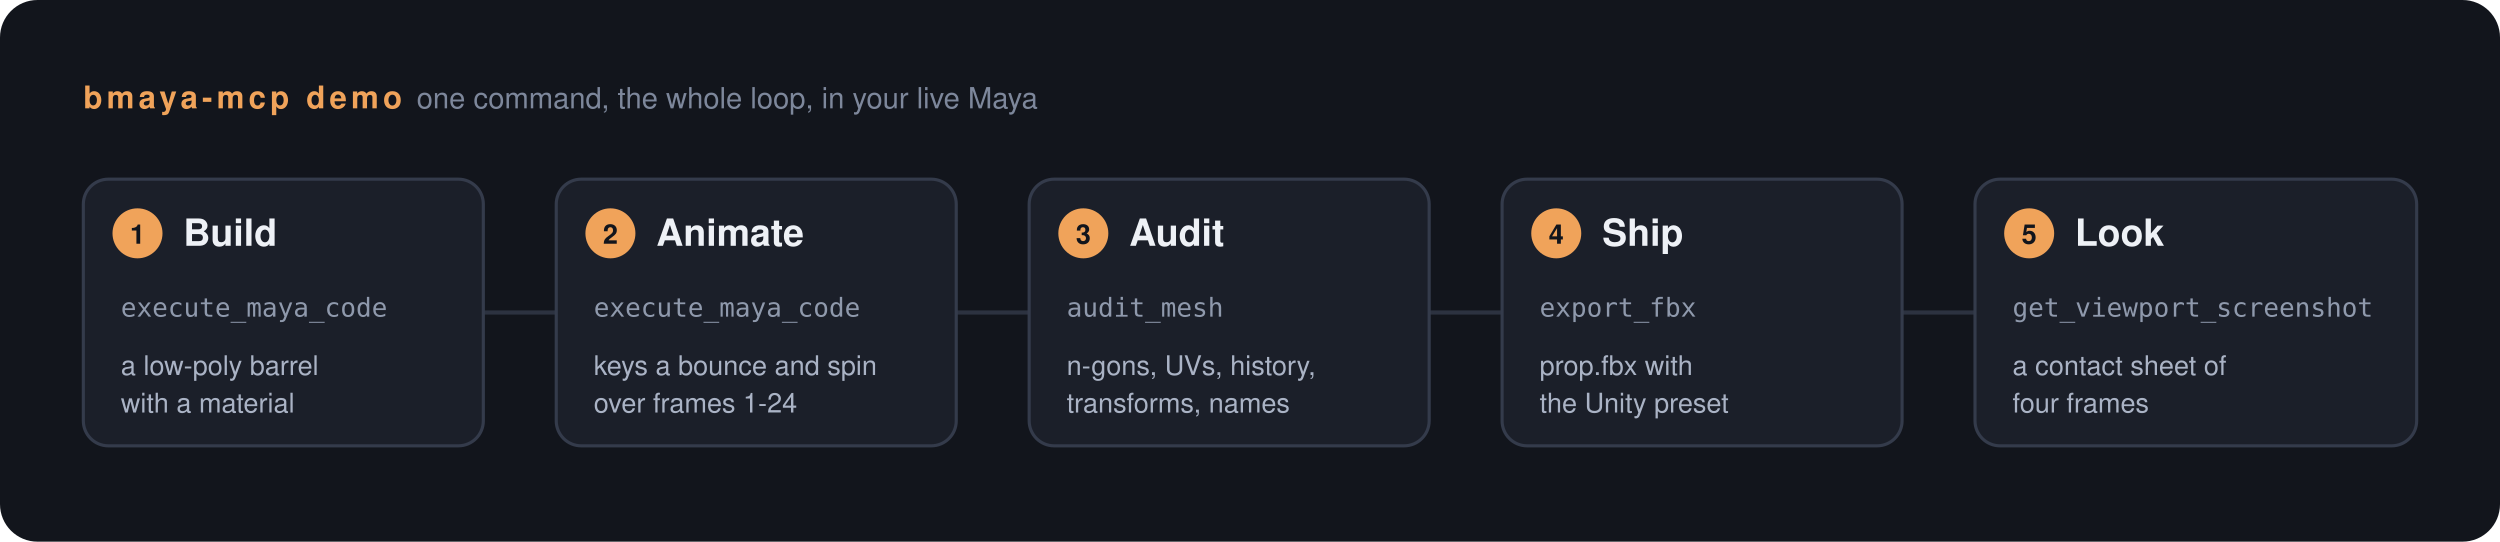
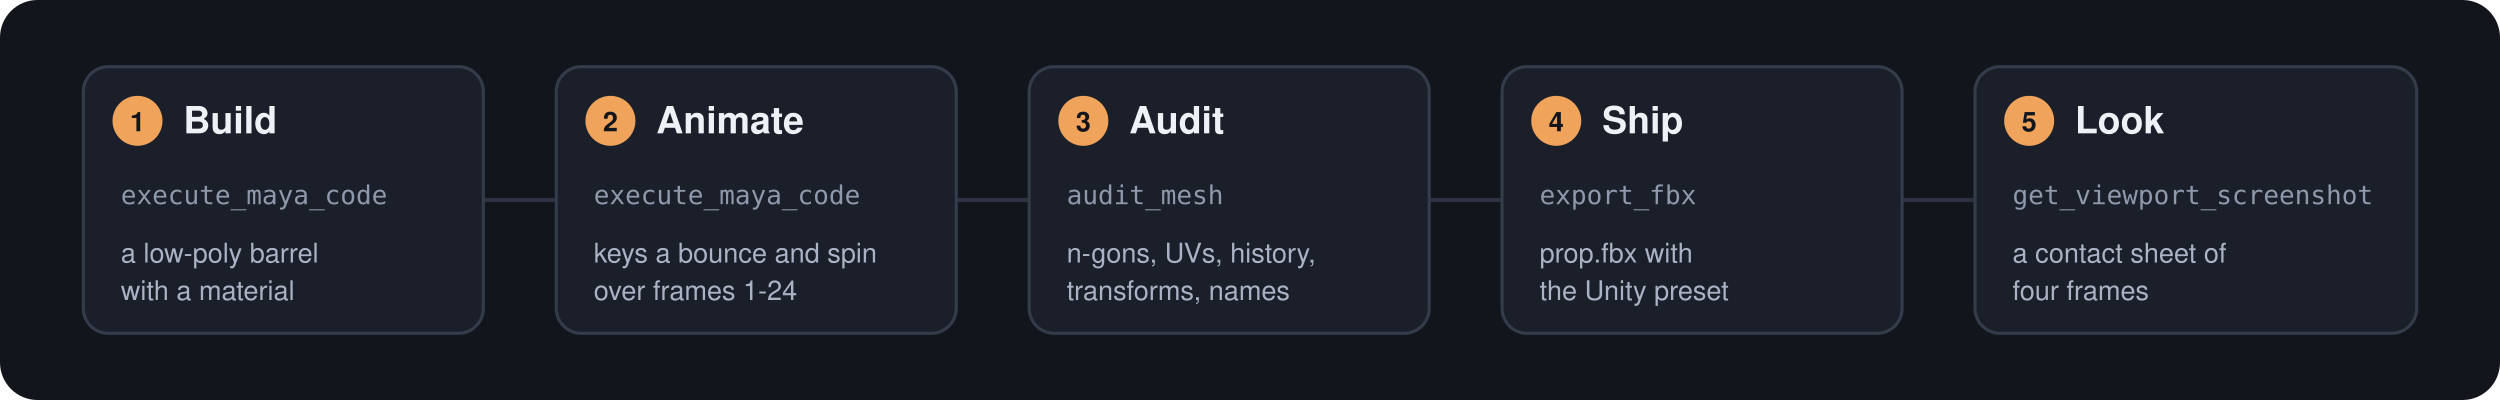
- <svg xmlns="http://www.w3.org/2000/svg" width="1200" height="260" viewBox="0 0 1200 260" font-family="Segoe UI, -apple-system, Helvetica, Arial, sans-serif">
+ <svg xmlns="http://www.w3.org/2000/svg" width="1200" height="192" viewBox="0 54 1200 192" font-family="Segoe UI, -apple-system, Helvetica, Arial, sans-serif">
  <defs>
    <style>
      .step { fill: #1b1f29; stroke: #343b4b; stroke-width: 1.5; }
      .num { font-size: 13px; font-weight: 700; fill: #12151c; }
      .title { font-size: 18px; font-weight: 700; fill: #eef1f6; }
      .mono { font-family: Cascadia Code, Consolas, Menlo, monospace; font-size: 12.5px; fill: #8f99ac; }
      .glow { animation: glow 5s linear infinite; opacity: 0; }
      .g1 { animation-delay: 0s; }
      .g2 { animation-delay: 1s; }
      .g3 { animation-delay: 2s; }
      .g4 { animation-delay: 3s; }
      .g5 { animation-delay: 4s; }
      @keyframes glow { 0% { opacity: 0; } 4%, 18% { opacity: 1; } 24%, 100% { opacity: 0; } }
      @media (prefers-reduced-motion: reduce) { .glow { animation: none; } }
    </style>
  </defs>
-   <rect width="1200" height="260" rx="18" fill="#12151c" />
-   <text x="40" y="52" font-size="15" font-weight="600" fill="#f0a35a" letter-spacing="2">bmaya-mcp demo</text>
-   <text x="200" y="52" font-size="14" fill="#7d879b">one command, the whole loop, in your live Maya</text>
+   <rect y="54" width="1200" height="192" rx="18" fill="#12151c" />
  <line x1="60" y1="150" x2="1140" y2="150" stroke="#2c3240" stroke-width="2" />
  <g>
    <rect class="glow g1" x="36" y="82" width="200" height="136" rx="14" fill="none" stroke="#f0a35a" stroke-width="2" />
    <rect class="step" x="40" y="86" width="192" height="128" rx="12" />
    <circle cx="66" cy="112" r="12" fill="#f0a35a" />
    <text class="num" x="66" y="117" text-anchor="middle">1</text>
    <text class="title" x="88" y="118">Build</text>
    <text class="mono" x="58" y="152">execute_maya_code</text>
    <text x="58" y="180" font-size="13" fill="#aab3c5">a low-poly barrel</text>
    <text x="58" y="198" font-size="13" fill="#aab3c5">with a material</text>
  </g>
  <g>
    <rect class="glow g2" x="263" y="82" width="200" height="136" rx="14" fill="none" stroke="#f0a35a" stroke-width="2" />
    <rect class="step" x="267" y="86" width="192" height="128" rx="12" />
    <circle cx="293" cy="112" r="12" fill="#f0a35a" />
    <text class="num" x="293" y="117" text-anchor="middle">2</text>
    <text class="title" x="315" y="118">Animate</text>
    <text class="mono" x="285" y="152">execute_maya_code</text>
    <text x="285" y="180" font-size="13" fill="#aab3c5">keys a bounce and spin</text>
    <text x="285" y="198" font-size="13" fill="#aab3c5">over frames 1-24</text>
  </g>
  <g>
    <rect class="glow g3" x="490" y="82" width="200" height="136" rx="14" fill="none" stroke="#f0a35a" stroke-width="2" />
    <rect class="step" x="494" y="86" width="192" height="128" rx="12" />
    <circle cx="520" cy="112" r="12" fill="#f0a35a" />
    <text class="num" x="520" y="117" text-anchor="middle">3</text>
    <text class="title" x="542" y="118">Audit</text>
    <text class="mono" x="512" y="152">audit_mesh</text>
    <text x="512" y="180" font-size="13" fill="#aab3c5">n-gons, UVs, history,</text>
    <text x="512" y="198" font-size="13" fill="#aab3c5">transforms, names</text>
  </g>
  <g>
    <rect class="glow g4" x="717" y="82" width="200" height="136" rx="14" fill="none" stroke="#f0a35a" stroke-width="2" />
    <rect class="step" x="721" y="86" width="192" height="128" rx="12" />
    <circle cx="747" cy="112" r="12" fill="#f0a35a" />
    <text class="num" x="747" y="117" text-anchor="middle">4</text>
    <text class="title" x="769" y="118">Ship</text>
    <text class="mono" x="739" y="152">export_fbx</text>
    <text x="739" y="180" font-size="13" fill="#aab3c5">prop.fbx with</text>
    <text x="739" y="198" font-size="13" fill="#aab3c5">the Unity preset</text>
  </g>
  <g>
    <rect class="glow g5" x="944" y="82" width="220" height="136" rx="14" fill="none" stroke="#f0a35a" stroke-width="2" />
    <rect class="step" x="948" y="86" width="212" height="128" rx="12" />
    <circle cx="974" cy="112" r="12" fill="#f0a35a" />
    <text class="num" x="974" y="117" text-anchor="middle">5</text>
    <text class="title" x="996" y="118">Look</text>
    <text class="mono" x="966" y="152">get_viewport_screenshot</text>
    <text x="966" y="180" font-size="13" fill="#aab3c5">a contact sheet of</text>
    <text x="966" y="198" font-size="13" fill="#aab3c5">four frames</text>
  </g>
</svg>
